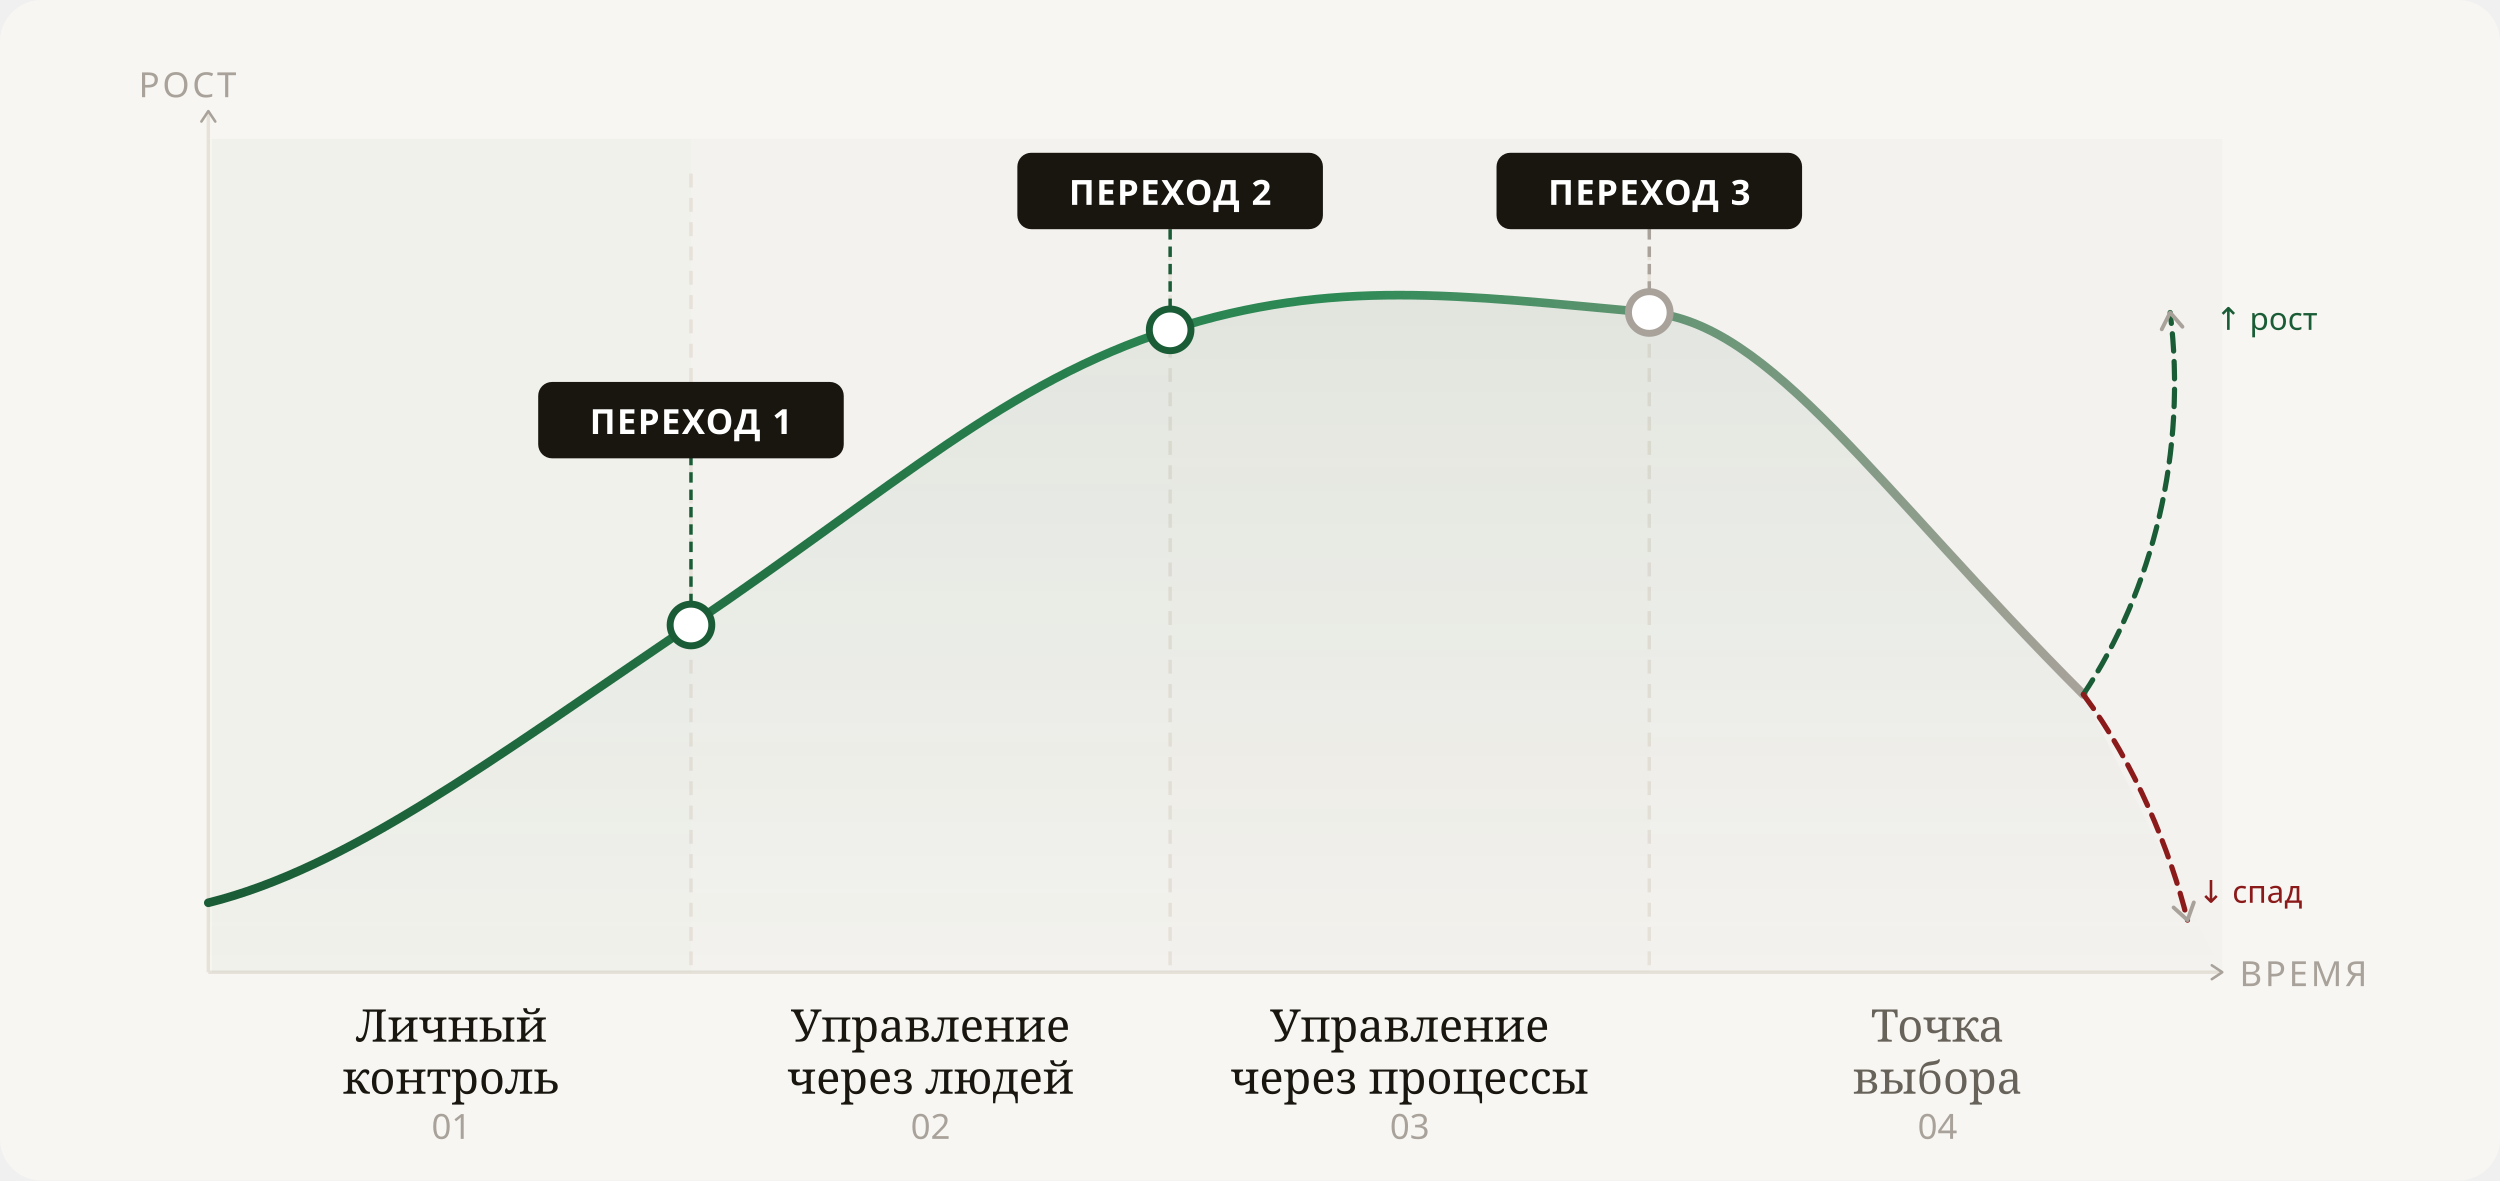
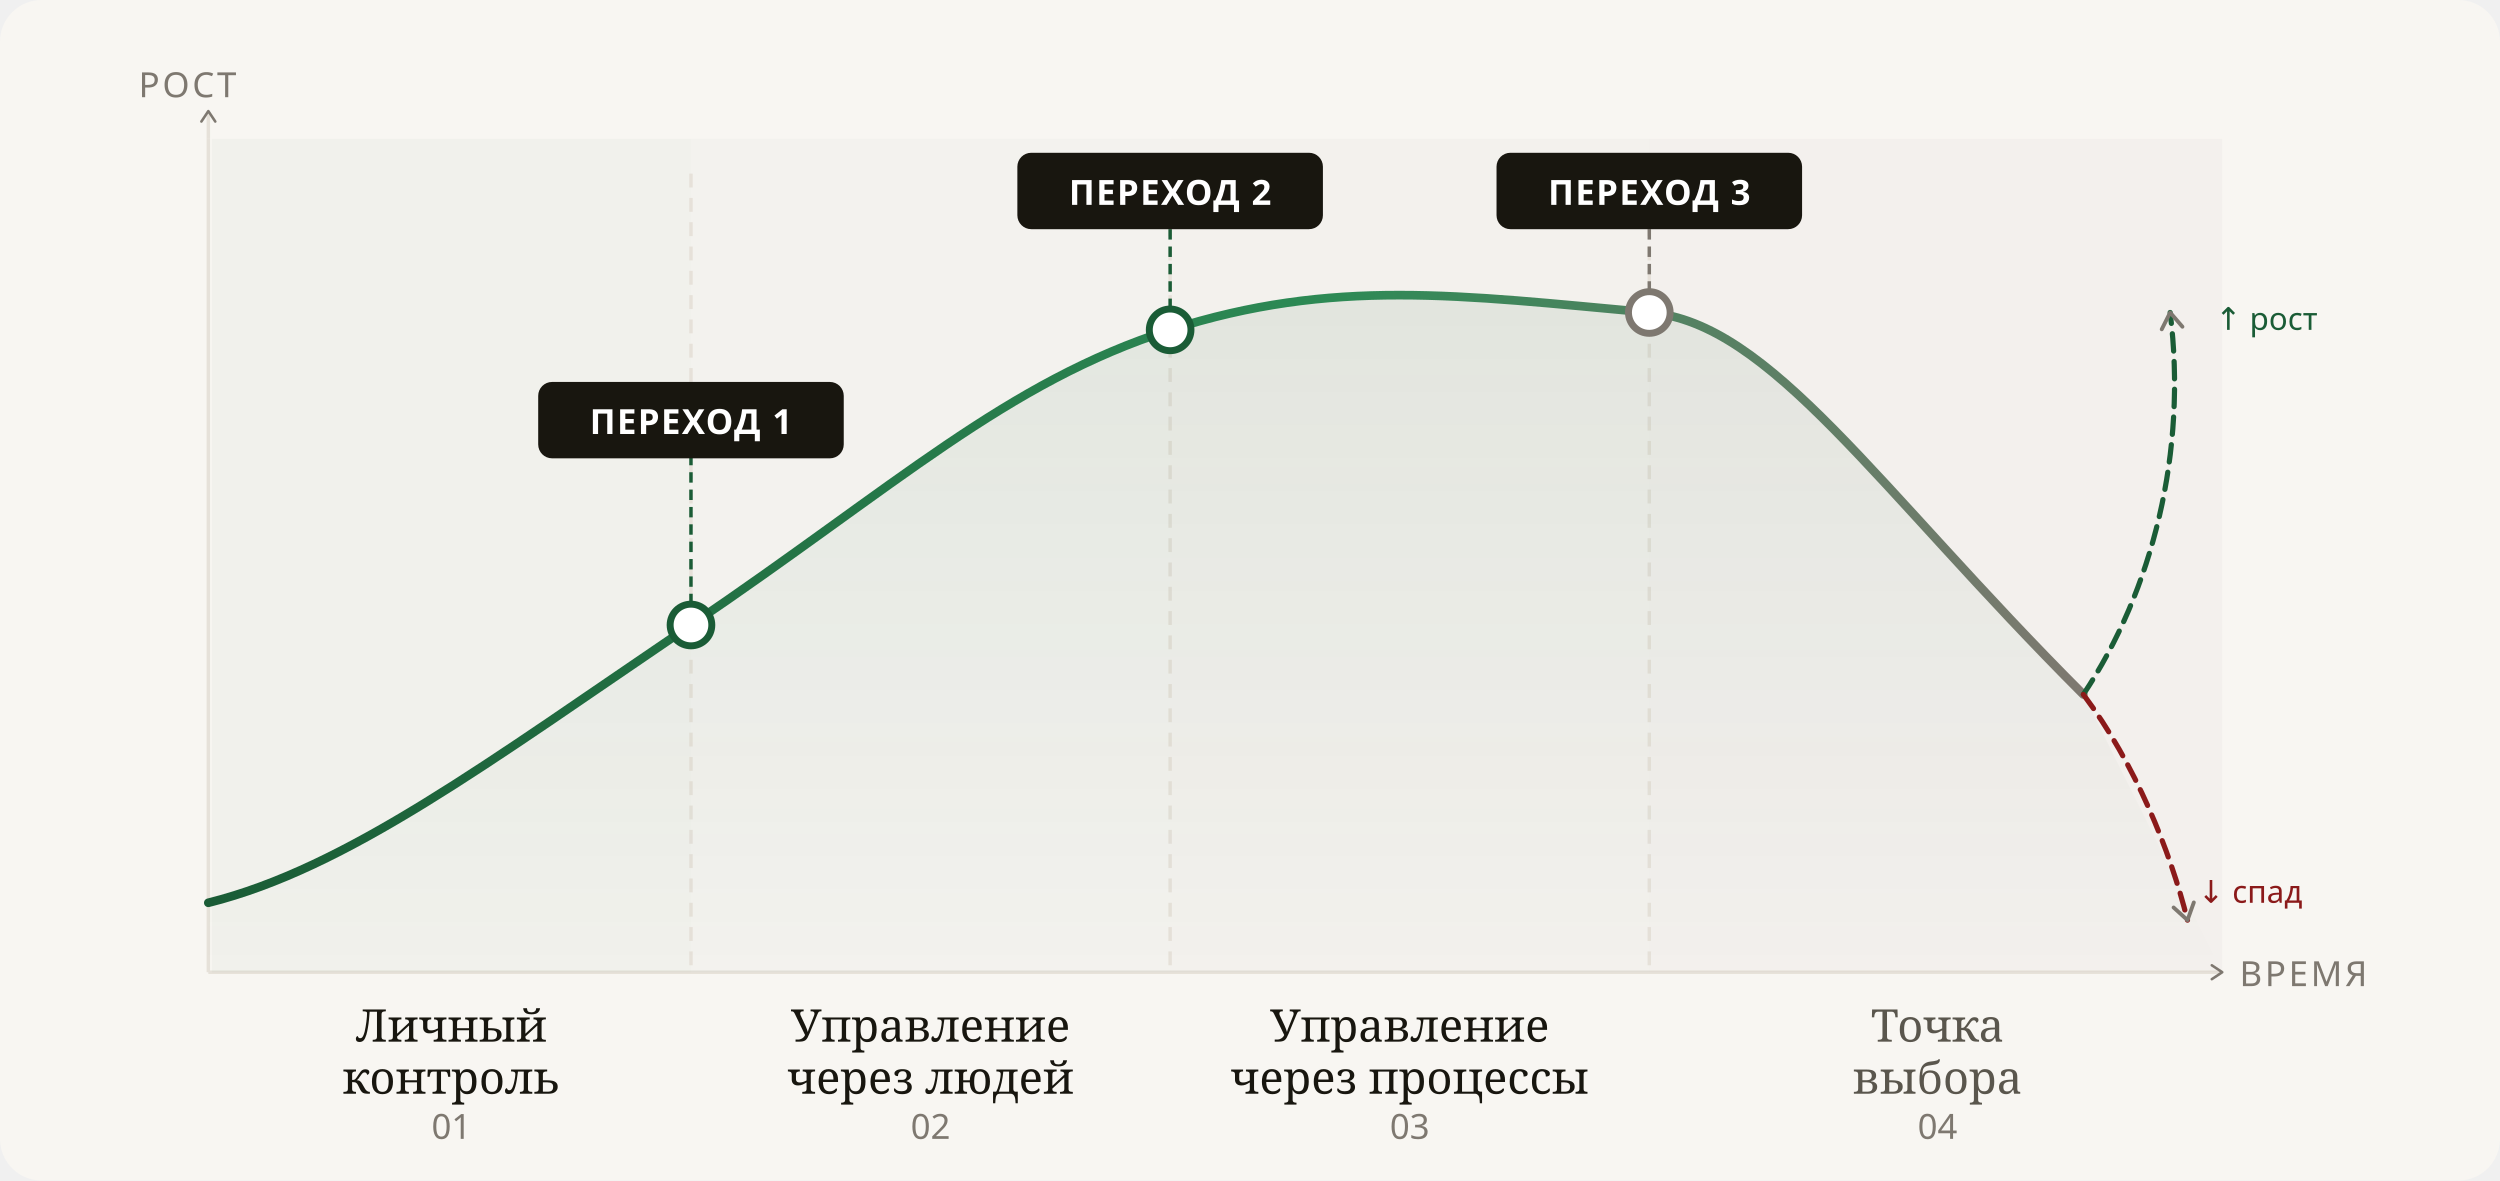
<svg xmlns="http://www.w3.org/2000/svg" width="100%" viewBox="0 0 720 340" role="img">
  <defs>
    <marker id="arr" viewBox="0 0 10 10" refX="8" refY="5" markerWidth="5" markerHeight="5" orient="auto-start-reverse">
-       <path d="M2 1L8 5L2 9" fill="none" stroke="#a8a29a" stroke-width="1.5" stroke-linecap="round" stroke-linejoin="round" />
+       <path d="M2 1L8 5L2 9" fill="none" stroke="#7e7870" stroke-width="1.5" stroke-linecap="round" stroke-linejoin="round" />
    </marker>
    <linearGradient id="curve-grad" x1="0%" y1="0%" x2="100%" y2="0%">
      <stop offset="0%" style="stop-color:#1a5c36;stop-opacity:1" />
      <stop offset="60%" style="stop-color:#2d8a55;stop-opacity:1" />
-       <stop offset="100%" style="stop-color:#a8a29a;stop-opacity:1" />
+       <stop offset="100%" style="stop-color:#7e7870;stop-opacity:1" />
    </linearGradient>
    <linearGradient id="fill-grad" x1="0%" y1="0%" x2="0%" y2="100%">
      <stop offset="0%" style="stop-color:#1a5c36;stop-opacity:0.08" />
      <stop offset="100%" style="stop-color:#1a5c36;stop-opacity:0" />
    </linearGradient>
  </defs>
  <rect width="720" height="340" fill="#f8f6f2" rx="12" />
  <line x1="60" y1="40" x2="60" y2="280" stroke="#e6e1d9" stroke-width="1" />
  <line x1="60" y1="280" x2="640" y2="280" stroke="#e6e1d9" stroke-width="1" marker-end="url(#arr)" />
  <line x1="60" y1="40" x2="60" y2="32" stroke="#e6e1d9" stroke-width="1" marker-end="url(#arr)" />
-   <text x="54" y="28" text-anchor="middle" font-family="Instrument Sans, sans-serif" font-size="10" fill="#a8a29a" letter-spacing=".08em" text-transform="uppercase">РОСТ</text>
-   <text x="645" y="284" font-family="Instrument Sans, sans-serif" font-size="10" fill="#a8a29a" letter-spacing=".08em">ВРЕМЯ</text>
+   <text x="54" y="28" text-anchor="middle" font-family="Instrument Sans, sans-serif" font-size="10" fill="#7e7870" letter-spacing=".08em" text-transform="uppercase">РОСТ</text>
+   <text x="645" y="284" font-family="Instrument Sans, sans-serif" font-size="10" fill="#7e7870" letter-spacing=".08em">ВРЕМЯ</text>
  <rect x="61" y="40" width="138" height="240" fill="#1a5c36" fill-opacity="0.03" />
  <rect x="199" y="40" width="138" height="240" fill="#1a5c36" fill-opacity="0.02" />
  <rect x="337" y="40" width="138" height="240" fill="#18160f" fill-opacity="0.02" />
-   <rect x="475" y="40" width="165" height="240" fill="#a8a29a" fill-opacity="0.04" />
+   <rect x="475" y="40" width="165" height="240" fill="#7e7870" fill-opacity="0.04" />
  <line x1="199" y1="50" x2="199" y2="280" stroke="#e6e1d9" stroke-width="1" stroke-dasharray="4 3" />
  <line x1="337" y1="50" x2="337" y2="280" stroke="#e6e1d9" stroke-width="1" stroke-dasharray="4 3" />
  <line x1="475" y1="50" x2="475" y2="280" stroke="#e6e1d9" stroke-width="1" stroke-dasharray="4 3" />
  <path d="M60 260 C100 250 140 220 199 180 C258 140 290 110 337 95 C384 80 420 85 475 90 C510 93 540 140 600 200 L640 280 L60 280 Z" fill="url(#fill-grad)" />
  <path d="M60 260 C100 250 140 220 199 180 C258 140 290 110 337 95 C384 80 420 85 475 90 C510 93 540 140 600 200" fill="none" stroke="url(#curve-grad)" stroke-width="2.5" stroke-linecap="round" />
  <circle cx="199" cy="180" r="6" fill="#fff" stroke="#1a5c36" stroke-width="2" />
  <line x1="199" y1="174" x2="199" y2="130" stroke="#1a5c36" stroke-width="1" stroke-dasharray="3 2" />
  <rect x="155" y="110" width="88" height="22" rx="4" fill="#18160f" />
  <text x="199" y="125" text-anchor="middle" font-family="Instrument Sans, sans-serif" font-size="10" font-weight="600" fill="#fff" letter-spacing=".04em">ПЕРЕХОД 1</text>
  <circle cx="337" cy="95" r="6" fill="#fff" stroke="#1a5c36" stroke-width="2" />
  <line x1="337" y1="89" x2="337" y2="60" stroke="#1a5c36" stroke-width="1" stroke-dasharray="3 2" />
  <rect x="293" y="44" width="88" height="22" rx="4" fill="#18160f" />
  <text x="337" y="59" text-anchor="middle" font-family="Instrument Sans, sans-serif" font-size="10" font-weight="600" fill="#fff" letter-spacing=".04em">ПЕРЕХОД 2</text>
-   <circle cx="475" cy="90" r="6" fill="#fff" stroke="#a8a29a" stroke-width="2" />
-   <line x1="475" y1="84" x2="475" y2="60" stroke="#a8a29a" stroke-width="1" stroke-dasharray="3 2" />
+   <circle cx="475" cy="90" r="6" fill="#fff" stroke="#7e7870" stroke-width="2" />
+   <line x1="475" y1="84" x2="475" y2="60" stroke="#7e7870" stroke-width="1" stroke-dasharray="3 2" />
  <rect x="431" y="44" width="88" height="22" rx="4" fill="#18160f" />
  <text x="475" y="59" text-anchor="middle" font-family="Instrument Sans, sans-serif" font-size="10" font-weight="600" fill="#fff" letter-spacing=".04em">ПЕРЕХОД 3</text>
  <text x="130" y="300" text-anchor="middle" font-family="Instrument Serif, serif" font-size="13" font-weight="400" fill="#18160f">Личный</text>
  <text x="130" y="315" text-anchor="middle" font-family="Instrument Serif, serif" font-size="13" font-weight="400" fill="#18160f">контроль</text>
-   <text x="130" y="328" text-anchor="middle" font-family="Instrument Sans, sans-serif" font-size="10" fill="#a8a29a">01</text>
+   <text x="130" y="328" text-anchor="middle" font-family="Instrument Sans, sans-serif" font-size="10" fill="#7e7870">01</text>
  <text x="268" y="300" text-anchor="middle" font-family="Instrument Serif, serif" font-size="13" font-weight="400" fill="#18160f">Управление</text>
  <text x="268" y="315" text-anchor="middle" font-family="Instrument Serif, serif" font-size="13" font-weight="400" fill="#18160f">через людей</text>
-   <text x="268" y="328" text-anchor="middle" font-family="Instrument Sans, sans-serif" font-size="10" fill="#a8a29a">02</text>
+   <text x="268" y="328" text-anchor="middle" font-family="Instrument Sans, sans-serif" font-size="10" fill="#7e7870">02</text>
  <text x="406" y="300" text-anchor="middle" font-family="Instrument Serif, serif" font-size="13" font-weight="400" fill="#18160f">Управление</text>
  <text x="406" y="315" text-anchor="middle" font-family="Instrument Serif, serif" font-size="13" font-weight="400" fill="#18160f">через процессы</text>
-   <text x="406" y="328" text-anchor="middle" font-family="Instrument Sans, sans-serif" font-size="10" fill="#a8a29a">03</text>
-   <text x="558" y="300" text-anchor="middle" font-family="Instrument Serif, serif" font-size="13" font-weight="400" fill="#68635a">Точка</text>
-   <text x="558" y="315" text-anchor="middle" font-family="Instrument Serif, serif" font-size="13" font-weight="400" fill="#68635a">выбора</text>
-   <text x="558" y="328" text-anchor="middle" font-family="Instrument Sans, sans-serif" font-size="10" fill="#a8a29a">04</text>
+   <text x="406" y="328" text-anchor="middle" font-family="Instrument Sans, sans-serif" font-size="10" fill="#7e7870">03</text>
+   <text x="558" y="300" text-anchor="middle" font-family="Instrument Serif, serif" font-size="13" font-weight="400" fill="#5a564d">Точка</text>
+   <text x="558" y="315" text-anchor="middle" font-family="Instrument Serif, serif" font-size="13" font-weight="400" fill="#5a564d">выбора</text>
+   <text x="558" y="328" text-anchor="middle" font-family="Instrument Sans, sans-serif" font-size="10" fill="#7e7870">04</text>
  <path d="M600 200 C620 170 630 130 625 90" fill="none" stroke="#1a5c36" stroke-width="1.5" stroke-dasharray="5 3" stroke-linecap="round" marker-end="url(#arr)" />
  <text x="638" y="95" font-family="Instrument Sans, sans-serif" font-size="9" fill="#1a5c36" font-weight="500">↑ рост</text>
  <path d="M600 200 C615 220 625 245 630 265" fill="none" stroke="#8b1a1a" stroke-width="1.5" stroke-dasharray="5 3" stroke-linecap="round" marker-end="url(#arr)" />
  <text x="633" y="260" font-family="Instrument Sans, sans-serif" font-size="9" fill="#8b1a1a" font-weight="500">↓ спад</text>
</svg>
